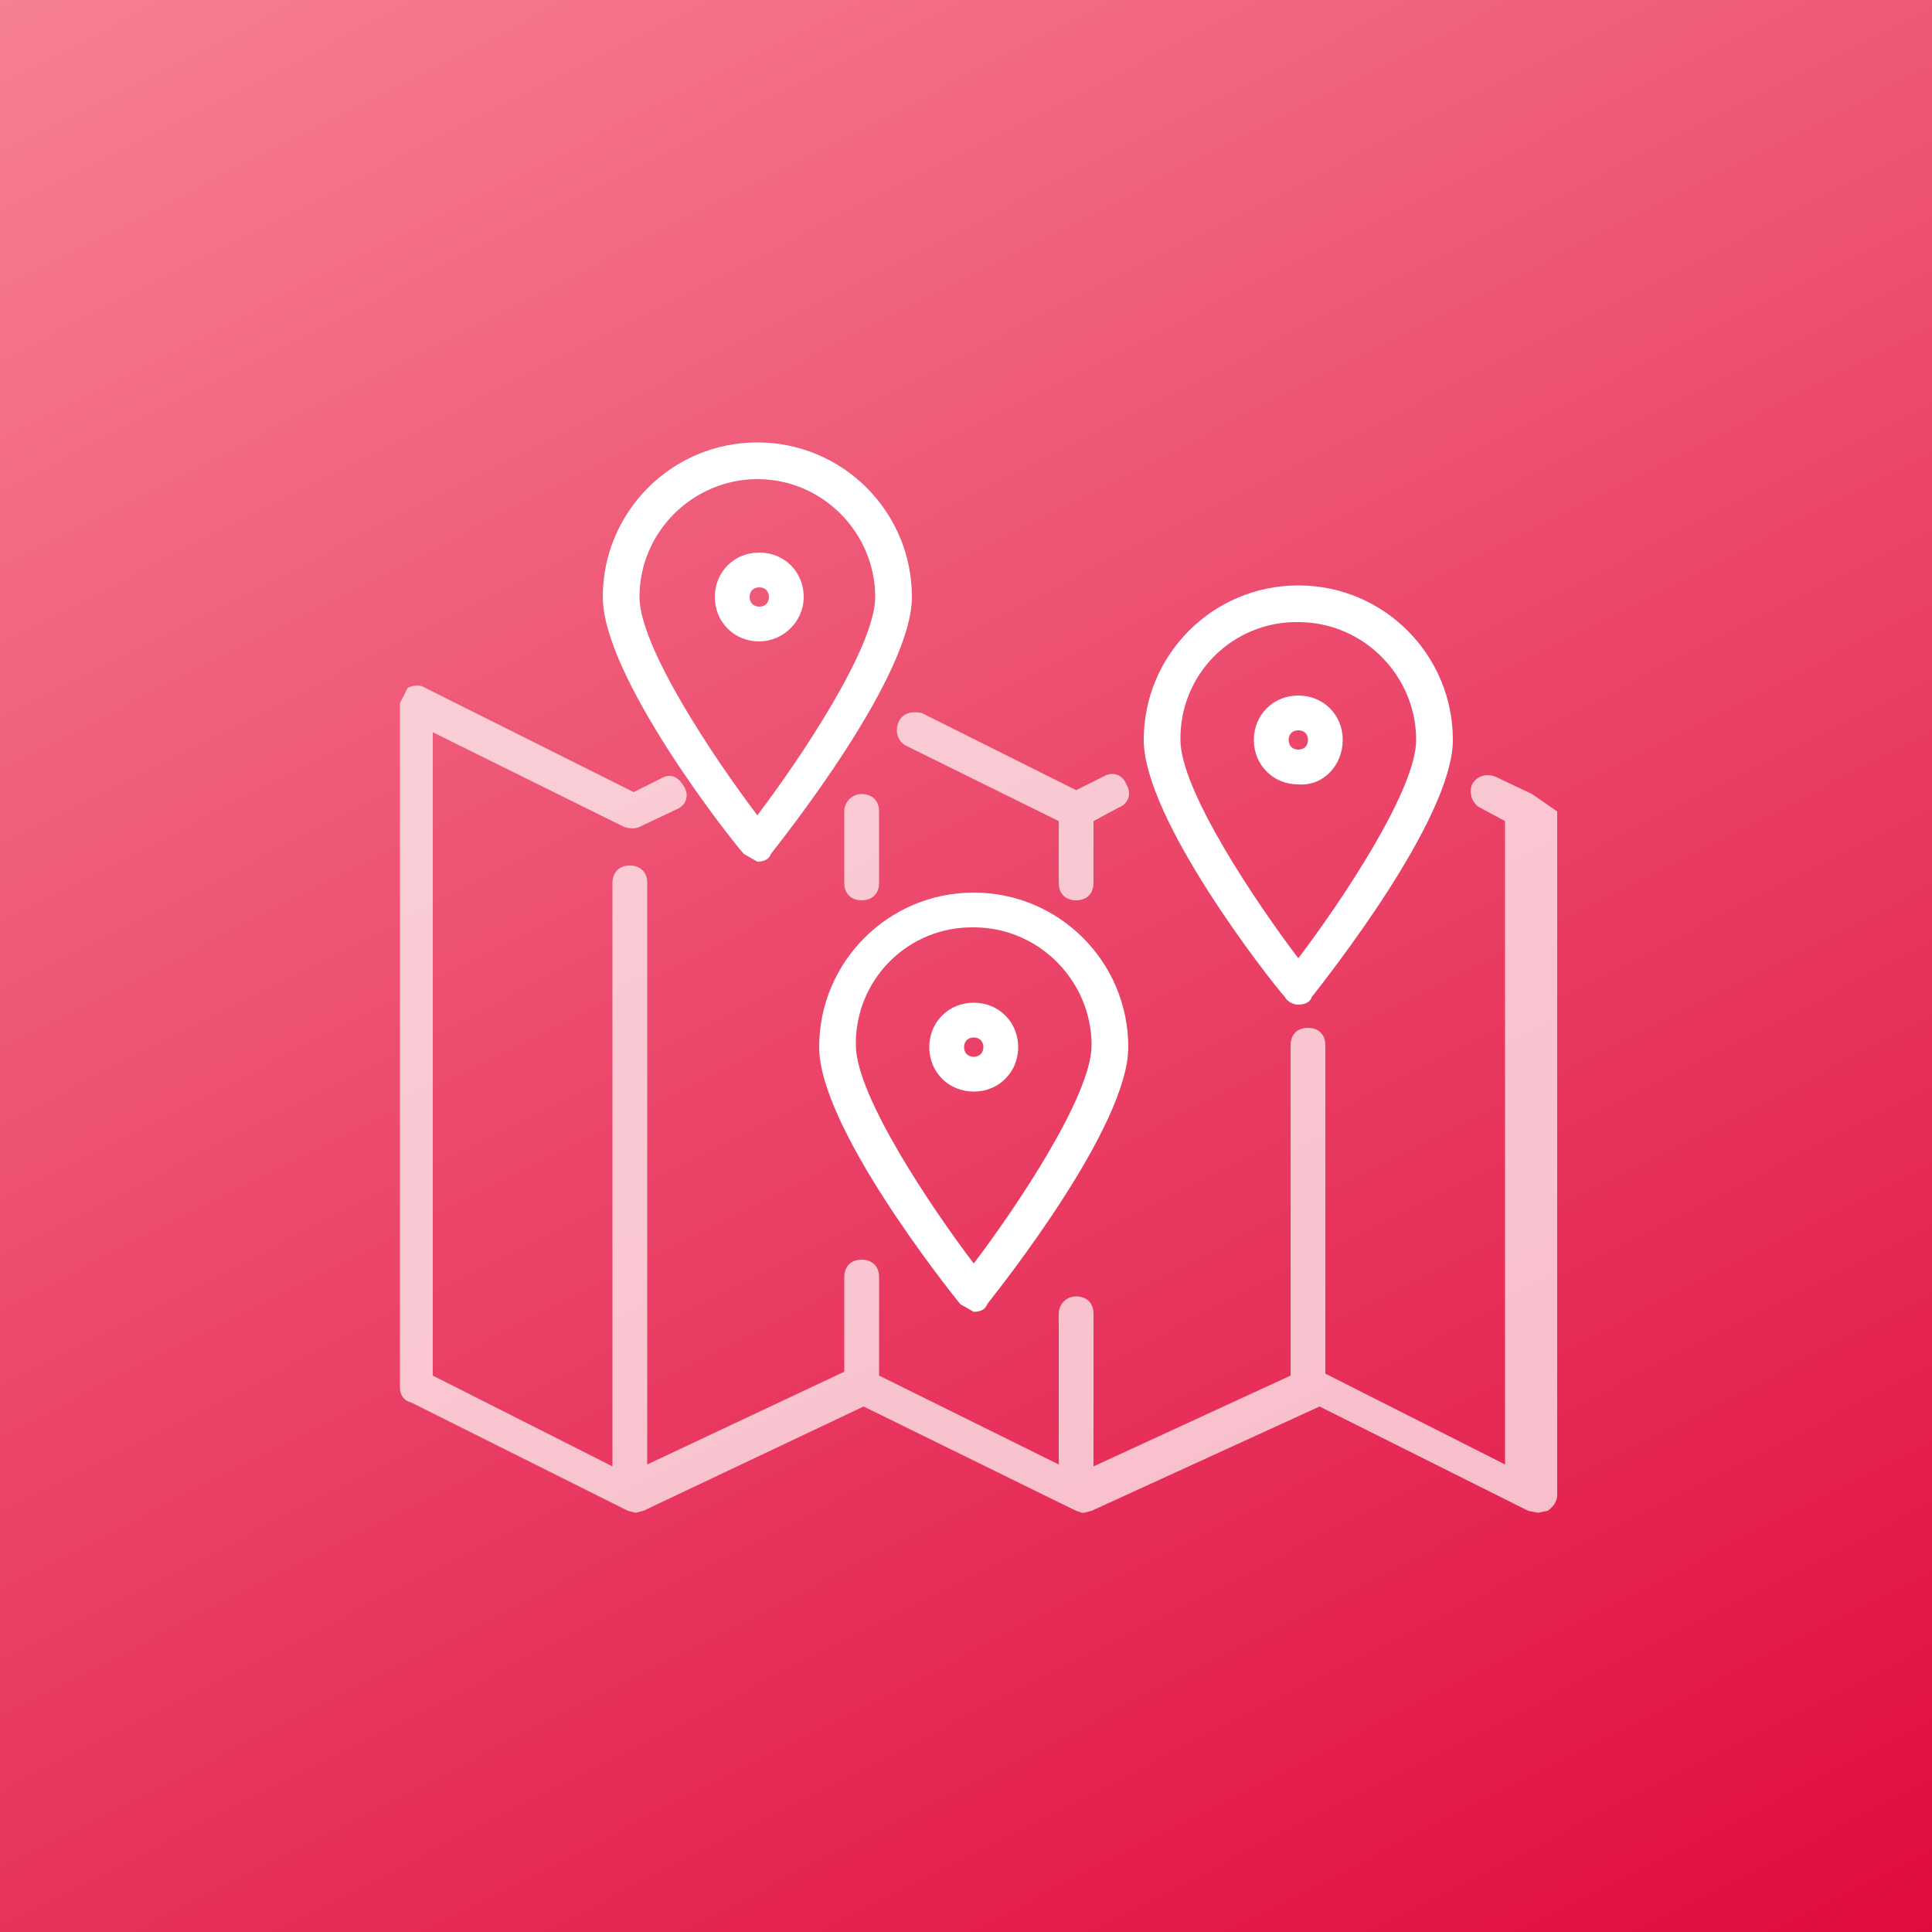
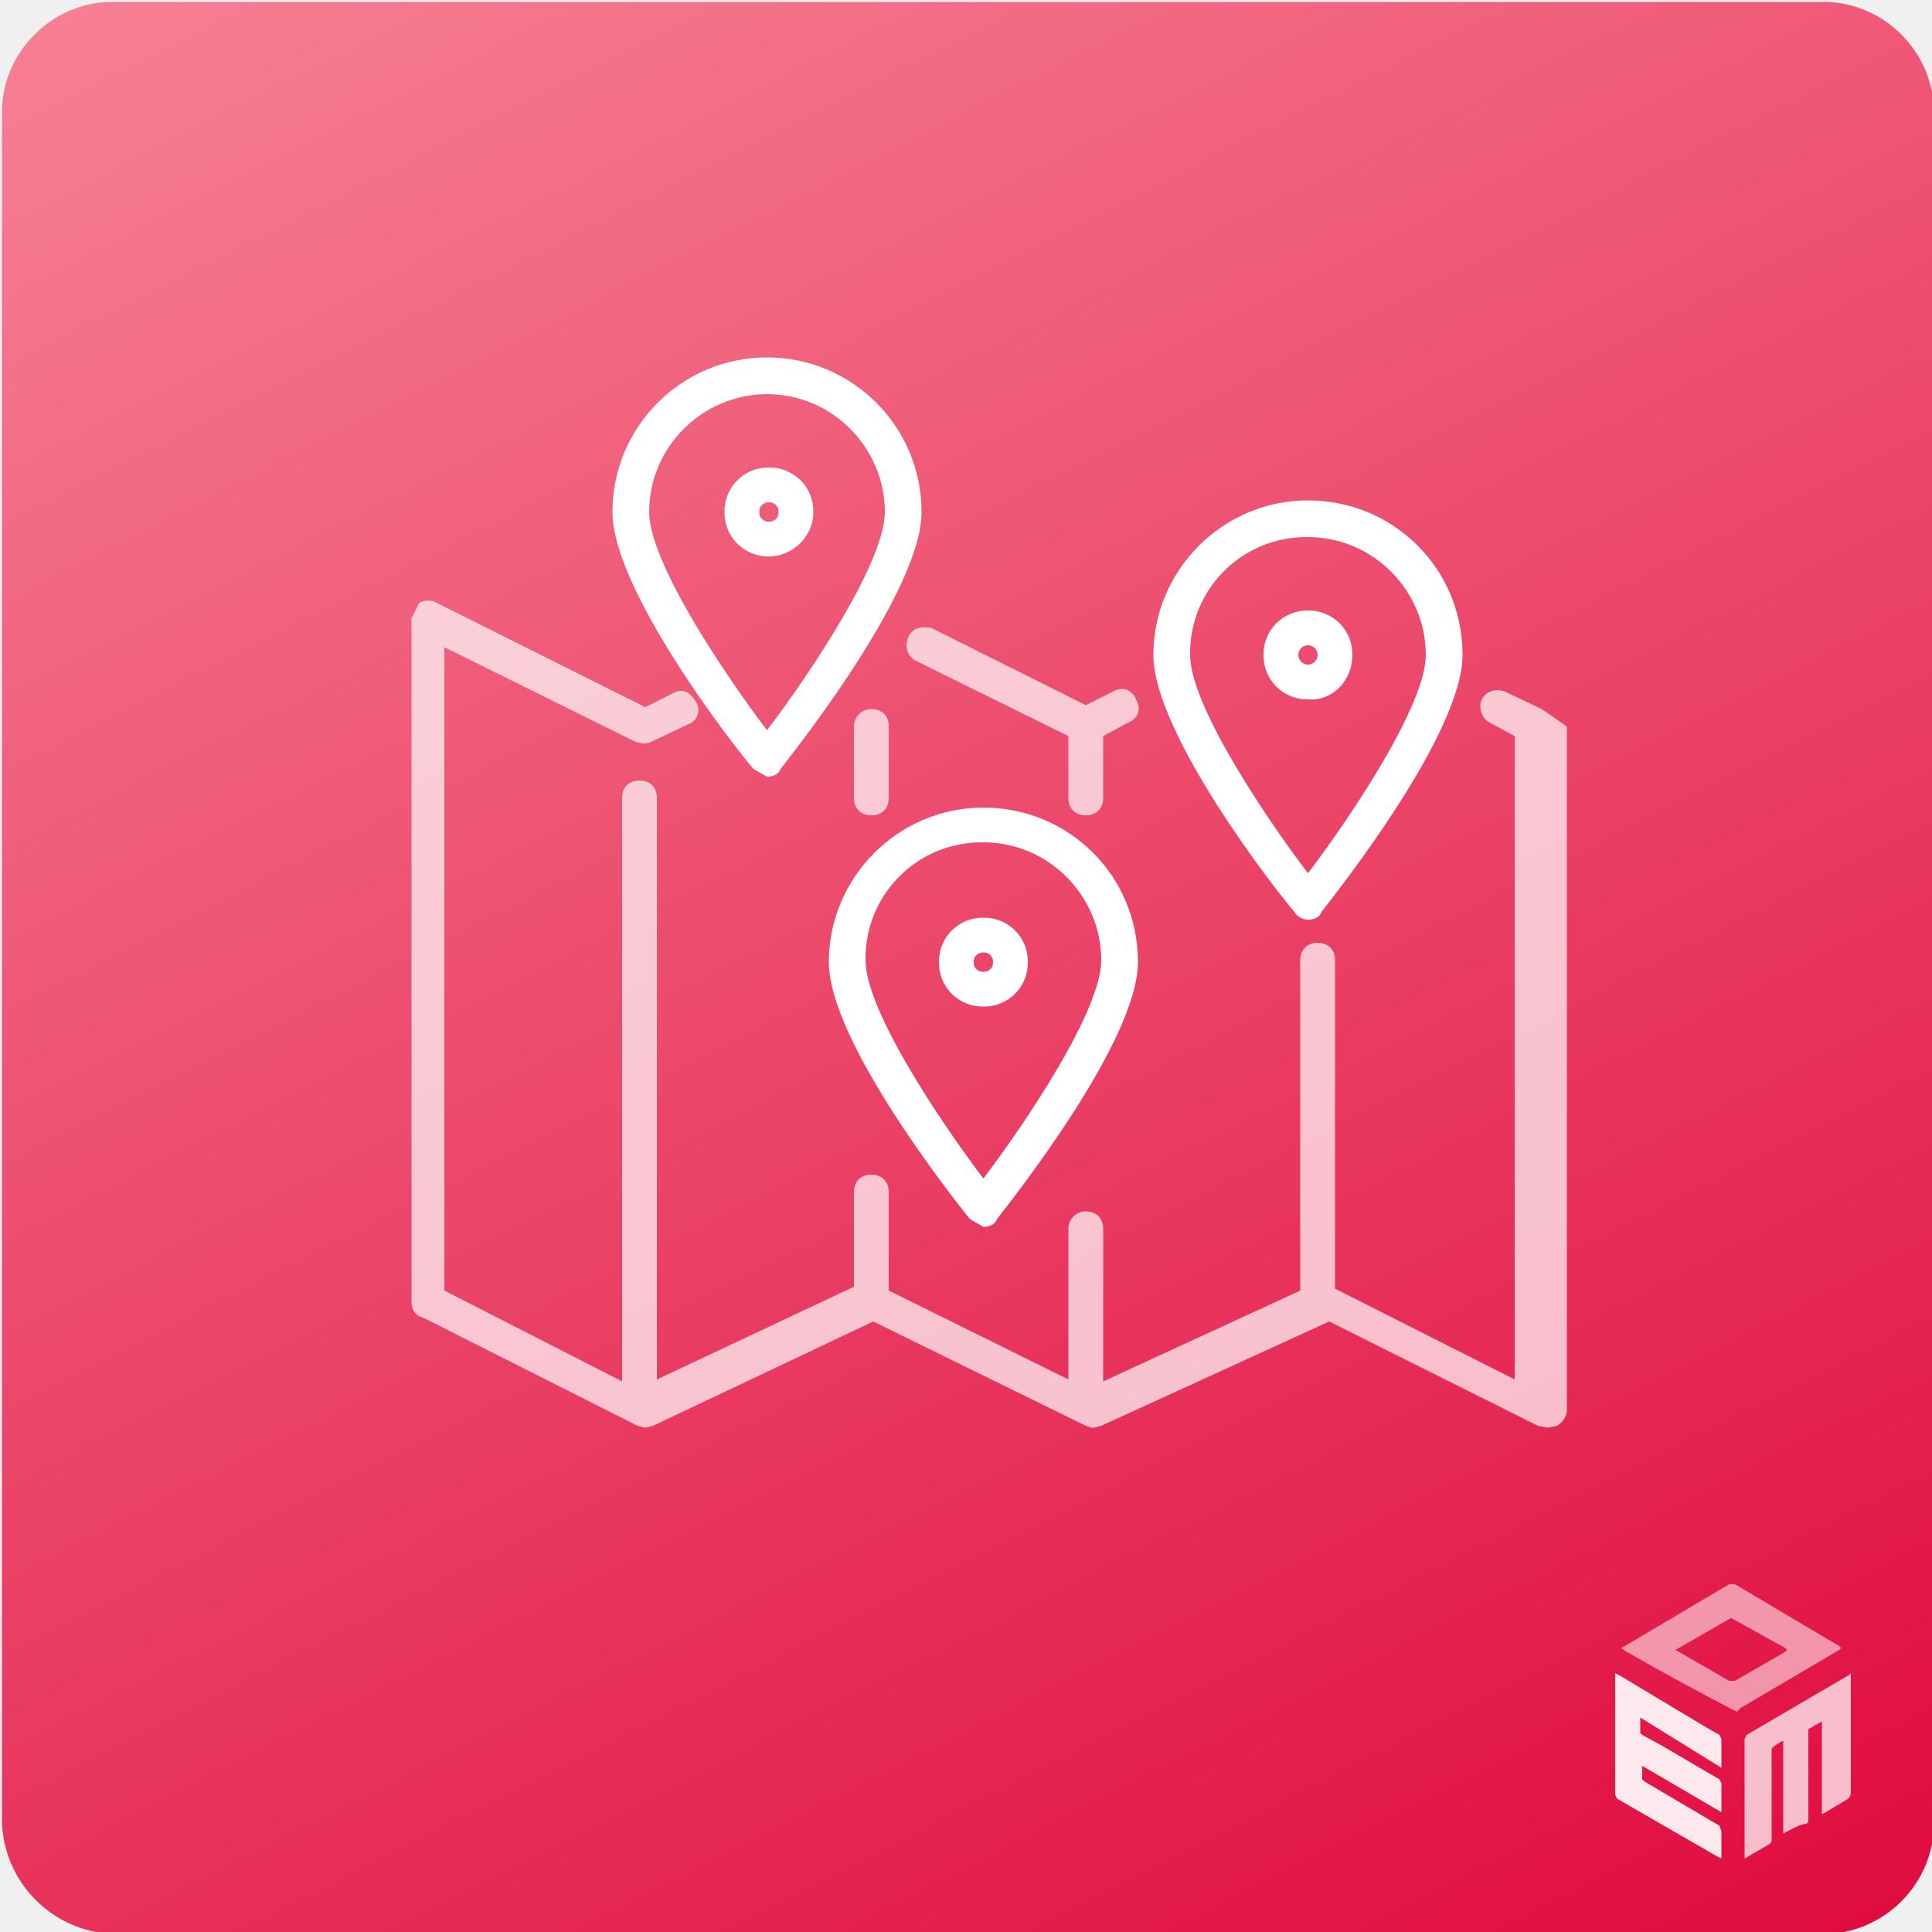
<svg xmlns="http://www.w3.org/2000/svg" viewBox="0 0 100 100">
-   <style>.st0{display:none}.st2{display:inline}.st3{opacity:.7}.st3,.st4,.st7{fill:#fff}.st7{opacity:.8}</style>
-   <g id="Referenzen" class="st0">
-     <linearGradient id="SVGID_1_" gradientUnits="userSpaceOnUse" x1="80.5" y1="109.9" x2="19.5" y2="-9.9">
-       <stop offset="0" stop-color="#5d4b41" />
-       <stop offset="1" stop-color="#9e8a78" />
-     </linearGradient>
-     <path fill="url(#SVGID_1_)" d="M0 0h100v100H0z" />
-     <g class="st2">
-       <path class="st3" d="M81.9 66.5c-.1-.3-.3-.4-.6-.5l-5.9-2.2c-.5-.2-1.1.1-1.3.6l-.4 1-6.9-2.5h-.5L52 65.4a4.3 4.3 0 00-3 2.2l-6.5-2.4c-1-.4-2.2-.3-3.2.1a4.2 4.2 0 00.5 7.8l18.6 6.8 3 1.1h.7l6-2 .6.2-.4 1c-.2.5.1 1.1.6 1.3l5.9 2.2c.5.2 1.1-.1 1.3-.6l5.7-15.8c.2-.3.2-.6.1-.8zM67.7 76.9l-6 2-21.2-7.7c-1-.3-1.6-1.3-1.5-2.3.1-.6.5-1.2 1-1.5.5-.3 1.2-.4 1.8-.2l6.8 2.5v.6a4.2 4.2 0 004.9 3.4l11.8-2.1-.4-2.1-11.8 2.1c-1.1.2-2.2-.6-2.4-1.7v-.7-.1l.1-.3c.3-.7.9-1.2 1.6-1.4l14-2.5 6.6 2.4-3.6 9.9-1-.4-.7.1zm6.9 4.5L70.7 80l5-13.8 3.9 1.4-5 13.8z" />
-       <path class="st4" d="M39.7 47.2l2-1.5V59a2 2 0 002.1 2.1h18.9a2 2 0 002.1-2.1V45.7l2 1.5c.5.4 1.1.6 1.7.6 1 0 1.9-.5 2.5-1.3.9-1.3.5-3.1-.8-4l-8-5.6.7-.8a4 4 0 00-.7-5.1l-8.5-8.5a7.3 7.3 0 00-5.2-2.2h-11l-.4.1-7.1 2.9h-.8v-2.1c0-.6-.5-1-1-1h-8.4c-.6 0-1.1.5-1.1 1V38c0 .6.5 1 1.1 1h8.4c.6 0 1-.5 1-1v-2.1h.2c.8 2.5 4.1 4.2 7.2 4.2 3.1 0 6.4-1.7 7.2-4.2h1.8l-9.2 6.5a2.9 2.9 0 00-.7 4c.8 1.4 2.7 1.7 4 .8zM27 37h-6.3V22.3H27V37zm21 22v-6.3h4.2V59H48zm14.7 0h-8.4v-7.3c0-.6-.5-1-1.1-1H47c-.6 0-1.1.5-1.1 1V59h-2.1V44.2l9.4-6.9 9.4 6.9V59zM42.8 33.8a1 1 0 00-1 1c0 1.6-2.6 3.1-5.2 3.1s-5.2-1.6-5.2-3.1c0-.6-.5-1-1.1-1h-1v-8.4h1l.4-.1 7.1-3.1h10.8c1.4 0 2.7.5 3.7 1.5l8.5 8.5c.7.6.8 1.7.4 2.5-.3.5-.8.8-1.4.8-.6.1-1.1-.1-1.6-.5l-3.9-3.9c-.2-2.1-2-3.7-4.2-3.7h-9.4v2.1h9.4a2 2 0 012.1 2.1 2 2 0 01-2.1 2.1h-7.3zm-5.5 11.5c-.2-.4-.2-.9.2-1.1L49.1 36h1c1.5 0 3-.8 3.7-2.2l2.9 2.9c.9.9 2.1 1.3 3.3 1.1l9 6.3c.3.2.4.5.3.9-.1.3-.3.6-.7.6l-.6-.1-14.1-10.4c-.4-.3-.9-.3-1.2 0L38.5 45.5l-.5.2-.7-.4z" />
-       <path class="st4" d="M55.8 52.2v4.1c0 .6.5 1 1 1H61c.6 0 1-.5 1-1v-4.1c0-.6-.5-1-1-1h-4.1c-.6 0-1.1.4-1.1 1zm2.1 1H60v2.1h-2.1v-2.1zM50.6 43.9c0 1.7 1.4 3.1 3.1 3.1 1.7 0 3.1-1.4 3.1-3.1 0-1.7-1.4-3.1-3.1-3.1a3.1 3.1 0 00-3.1 3.1zm4.2 0a1 1 0 01-2 0c0-.6.5-1 1-1s1 .5 1 1z" />
+   <linearGradient id="A" x1="79.7" x2="20.5" y1="108.3" y2="-8" gradientUnits="userSpaceOnUse">
+     <stop offset="0" stop-color="#e00c3f" />
+     <stop offset="1" stop-color="#f67f93" />
+   </linearGradient>
+   <path fill="url(#A)" d="M.1 5.8C.1 2.7 2.7.1 5.8.1h88.6c3.1 0 5.7 2.6 5.7 5.7v88.6c0 3.1-2.6 5.7-5.7 5.7H5.8a6 6 0 01-5.7-5.8V5.8z" />
+   <g fill="#fff">
+     <g fill-rule="evenodd" opacity=".9">
+       <path d="M84.9 88.9v.8l.1.1 1.1.6 1.7 1 1.2.7.1.2v1.5L85 91.4v.7l.1.1 3.9 2.3.1.3v1.4l-.2-.1-5.2-3-.1-.2v-6.3l.2.1 4.5 2.7.7.4.1.2v1.5l-4.2-2.6z" />
+       <path d="M92.3 94.9v-4.8a2 2 0 0 0-.6.4v4.7c0 .1 0 .2-.2.3l-1.2.7V90l.1-.2 5.3-3.1.1-.1v6.1c0 .3-.1.4-.3.5l-1 .6-.2.1v-4.8l-.7.4v4.8l-.1.1c-.3 0-.8.3-1.2.5z" opacity=".8" />
+       <path d="M89.9 88.6a145.6 145.6 0 01-5.7-3.1l-.3-.2.2-.1 5.4-3.2h.3l5.4 3.2.1.1-.1.1-5.1 3-.2.2zm-3.2-3.2l.2.1 2.6 1.5h.3l2.6-1.5.1-.1-.1-.1-2.7-1.5c-.1-.1-.2 0-.2 0l-2.6 1.5-.2.1z" opacity=".6" />
    </g>
-     <g class="st2">
-       <path class="st4" d="M-76 51.3l-8.9-8.9-.6-.3h-16v1.8h15.1v6.2c0 1.5 1.2 2.7 2.7 2.7h6.2v31.1c0 1.5-1.2 2.7-2.7 2.7h-18.6V73.2c0-6-4.6-11-10.7-11.5v-1.9c2.1-.4 3.5-2.2 3.6-4.4v-1.8c1.5 0 2.7-1.2 2.7-2.7v-8c0-2.5-2-4.4-4.4-4.4h-16c-.5 0-.9.4-.9.9 0 1.4.3 2.7 1 3.9a2.6 2.6 0 00-1.3 3l.8 3.2c-.6.8-.6 1.9-.2 2.8.5.9 1.4 1.4 2.4 1.4v1.8c0 2.1 1.5 3.9 3.6 4.4v1.9c-6 .5-10.6 5.5-10.7 11.5V91c0 .5.4.9.9.9h28.4c.5 0 .9-.4.9-.9v-2.7h18.6c2.5 0 4.4-2 4.4-4.4v-32c0-.2-.1-.5-.3-.6zm-30.1 16.3l-2 1.4c-.2.1-.4.4-.4.7 0 .3.1.5.3.7l1.1 1.1-4.4 3.4 3.9-9.2c.1-.3.1-.6-.1-.8l-.7-1.1.8.2 1.5 3.6zm-13.5 1.3l-2-1.4 1.6-3.7.8-.2-.7 1.1c-.2.2-.2.6-.1.8l3.9 9.2-4.4-3.4 1.1-1.1c.2-.2.3-.5.3-.7l-.5-.6zm8.4-9v2.4l-2.7 3.3-2.7-3.3v-2.4h5.4zm-6.2 4.2l2.2 2.8-1.9 1.4-1.2-2.9.9-1.3zm3.5 4l2.5 1.8-2.5 5.5-2.5-5.5 2.5-1.8zm3.2.2l-1.9-1.4 2.2-2.8.8 1.3-1.1 2.9zm4.8-16.4v-1.8c.5 0 .9.4.9.9s-.4.9-.9.9zm-1.8-11.5c1.5 0 2.7 1.2 2.7 2.7v5.5l-.9-.2v-.9c0-.5-.4-.9-.9-.9a3.1 3.1 0 01-2.7-2.1.9.9 0 00-.6-.6.8.8 0 00-.8.2c-1.2 1.2-4.5 1.5-5.6 1.5a6.3 6.3 0 01-6.2-5.3h15zm-14.2 5v2.9l-.6.1-.6-2.5c-.1-.3 0-.5.2-.8.1-.2.3-.3.5-.3l.5.6zm-.9 5.6c0-.5.4-.9.9-.9v1.8a.9.9 0 01-.9-.9zm2.7 4.5v-8.8c1.1.6 2.3.8 3.6.8.4 0 3.7 0 5.9-1.3a4.3 4.3 0 003 2.1v7.2c0 1.5-1.2 2.7-2.7 2.7h-7.1c-1.5-.1-2.7-1.3-2.7-2.7zm-7.1 17.7c0-3.4 1.8-6.6 4.8-8.4l-1.2 2.7c-.2.4 0 .9.3 1.1l1.8 1.2-1 1a1 1 0 00-.3.7c0 .3.1.5.3.6l7.6 5.9v12h-7.1V73.2h-1.8v16.9h-3.6V73.2zm26.6 16.9h-3.6V73.2h-1.8v16.9h-7.1v-12l7.6-5.9.3-.6a1 1 0 00-.3-.7l-1-1 1.8-1.2c.4-.2.5-.7.3-1.1l-1.2-2.7c3 1.8 4.8 4.9 4.8 8.4v16.8zm16-40v-5l5.8 5.8h-5c-.4.1-.8-.3-.8-.8z" />
-       <path class="st3" d="M-101.4 55.5h1.8v8c0 .5.4.9.9.9H-88c.5 0 .9-.4.9-.9v-8h1.8c.4 0 .7-.2.8-.6.1-.4 0-.8-.3-1l-8-6.2a1 1 0 00-1.1 0l-8 6.2c-.3.2-.4.6-.3 1 0 .3.4.6.8.6zm7.1 7.1V59h1.8v3.6h-1.8zm5.3 0h-1.8v-4.4c0-.5-.4-.9-.9-.9h-3.6c-.5 0-.9.4-.9.9v4.4H-98v-7.1h8.9v7.1zm-4.5-13.1l5.4 4.2h-10.8l5.4-4.2zM-96.1 67.9h3.6v1.8h-3.6v-1.8zM-90.3 67.5h7.1v1.8h-7.1v-1.8zM-96.1 72.3h12.4v1.8h-12.4v-1.8zM-88.1 77.7c-.6.3-1.3.3-1.9 0-.5-.3-1.1-.4-1.7-.4v1.8l.9.2a4 4 0 003.4 0c.6-.3 1.3-.3 1.9 0 .5.3 1.1.4 1.7.4V78l-.9-.2c-1-.6-2.3-.6-3.4-.1z" />
-     </g>
-   </g>
-   <g id="Käufer_Mieterfinder" class="st0">
-     <linearGradient id="SVGID_2_" gradientUnits="userSpaceOnUse" x1="80.5" y1="109.9" x2="19.5" y2="-9.9">
-       <stop offset="0" stop-color="#1a1e35" />
-       <stop offset="1" stop-color="#4f5995" />
-     </linearGradient>
-     <path fill="url(#SVGID_2_)" d="M0 0h100v100H0z" />
-     <g class="st2">
-       <path class="st4" d="M78.6 36.4L69.2 27a1 1 0 00-.7-.3H51.6v1.9h16v6.6c0 1.6 1.3 2.8 2.8 2.8H77v33c0 1.6-1.3 2.8-2.8 2.8H54.4V59.7c0-6.4-4.9-11.7-11.3-12.2v-2a4.8 4.8 0 003.8-4.6V39c1.6 0 2.8-1.3 2.8-2.8v-8.5c0-2.6-2.1-4.7-4.7-4.7H28.1c-.5 0-.9.4-.9.9 0 1.4.4 2.9 1.1 4.1a2.9 2.9 0 00-1.4 3.2l.8 3.3c-.6.9-.7 2-.2 2.9.5 1 1.4 1.6 2.5 1.6v1.9c0 2.2 1.6 4.2 3.8 4.6v2c-6.4.5-11.3 5.8-11.3 12.2v18.8c0 .5.4.9.9.9h30.1c.5 0 .9-.4.9-.9v-2.8h19.8c2.6 0 4.7-2.1 4.7-4.7V37.1a1 1 0 00-.3-.7zM46.7 53.7l-2.2 1.4c-.2.2-.4.4-.4.7 0 .3.1.6.3.8l1.1 1.1-4.7 3.6 4.1-9.8a1 1 0 00-.1-.9l-.8-1.2.9.2 1.8 4.1zm-14.3 1.4l-2.2-1.4 1.7-4 .9-.2-.8 1.2a1 1 0 00-.1.9l4.1 9.8-4.7-3.6 1.1-1.1c.2-.2.3-.5.3-.8.1-.3-.1-.6-.3-.8zm8.9-9.5v2.5l-2.8 3.5-2.8-3.5v-2.5h5.6zM34.7 50l2.4 2.9-2 1.5-1.2-3.1.8-1.3zm3.7 4.3l2.6 1.9-2.6 5.8-2.6-5.8 2.6-1.9zm3.4.1l-2-1.5 2.4-2.9.9 1.3-1.3 3.1zm5.1-17.3v-1.9c.5 0 .9.4.9.9 0 .6-.4 1-.9 1zM45 24.9c1.6 0 2.8 1.3 2.8 2.8v5.8l-.9-.2v-.9c0-.5-.4-.9-.9-.9a3.3 3.3 0 01-2.9-2.2c-.1-.3-.4-.5-.7-.6a.8.8 0 00-.9.3c-1.3 1.3-4.7 1.6-5.9 1.6-3.3 0-6-2.4-6.5-5.6H45zm-15 5.3v3.1l-.7.1-.7-2.7c-.1-.3 0-.6.2-.8.1-.2.3-.3.5-.3l.7.6zm-1 6c0-.5.4-.9.9-.9v1.9c-.4-.1-.9-.5-.9-1zm2.9 4.7v-9.4c1.2.6 2.5.9 3.8.9.4 0 4 0 6.3-1.4.7 1.2 1.8 2 3.2 2.3v7.6c0 1.6-1.3 2.8-2.8 2.8h-7.5c-1.8 0-3-1.3-3-2.8zm-7.6 18.8c0-3.6 1.9-7 5.1-8.9l-1.2 2.9c-.2.4 0 .9.3 1.2l1.9 1.2-1.1 1.1a1 1 0 00-.3.7c0 .3.1.5.4.7l8.1 6.3v12.7H30V59.7h-1.9v17.9h-3.8V59.7zm28.2 17.9h-3.8V59.7h-1.9v17.9h-7.5V64.9l8.1-6.3.4-.7a1 1 0 00-.3-.7l-1.1-1.1 1.9-1.2c.4-.3.5-.7.3-1.2l-1.2-2.9c3.1 1.9 5.1 5.2 5.1 8.9v17.9zm17-42.4V30l6.2 6.2h-5.3c-.5 0-.9-.5-.9-1z" />
-       <path class="st3" d="M51.6 40.9h1.9v8.5c0 .5.4.9.9.9h11.3c.5 0 .9-.4.9-.9v-8.5h1.9c.4 0 .8-.3.9-.6.1-.4 0-.8-.3-1l-8.5-6.6c-.3-.3-.8-.3-1.2 0L51 39.2c-.3.2-.4.7-.3 1 .1.4.5.7.9.7zm7.5 7.5v-3.8H61v3.8h-1.9zm5.7 0h-1.9v-4.7c0-.5-.4-.9-.9-.9h-3.8c-.5 0-.9.4-.9.9v4.7h-1.9v-7.5h9.4v7.5zm-4.7-13.9l5.7 4.5H54.3l5.8-4.5zM57.3 54H61v1.9h-3.8V54zM63.4 53.7H71v1.9h-7.5v-1.9zM57.3 58.7h13.2v1.9H57.3v-1.9zM65.8 64.5c-.6.3-1.4.3-2 0a4 4 0 00-1.8-.4V66l1 .2c1.1.6 2.5.6 3.6 0 .6-.3 1.4-.3 2 0a4 4 0 001.8.4v-1.9l-1-.2a3.8 3.8 0 00-3.6 0z" />
-     </g>
-   </g>
-   <g id="Meta_Tags" class="st0">
-     <linearGradient id="SVGID_3_" gradientUnits="userSpaceOnUse" x1="80.5" y1="109.9" x2="19.5" y2="-9.9">
-       <stop offset="0" stop-color="#a7aa4c" />
-       <stop offset="1" stop-color="#d3e17b" />
-     </linearGradient>
-     <path fill="url(#SVGID_3_)" d="M0 0h100v100H0z" />
-     <g class="st2">
-       <path class="st4" d="M71.9 25.1H28.5a5.1 5.1 0 00-5.1 5.1V59c0 2.8 2.3 5.1 5.1 5.1h14.3c-.1 2.8-.6 5.5-1.5 8.1h-3.5c-.6 0-1.2.5-1.2 1.2 0 .6.5 1.2 1.2 1.2h24.8c.6 0 1.2-.5 1.2-1.2 0-.6-.5-1.2-1.2-1.2h-3.5c-.9-2.6-1.4-5.3-1.5-8.1h14.3c2.8 0 5.1-2.3 5.1-5.1V30.2c0-2.8-2.3-5.1-5.1-5.1zm-46.2 5.1c0-1.5 1.2-2.8 2.8-2.8h43.4c1.5 0 2.8 1.2 2.8 2.8v26.3h-49V30.2zm18.1 42c.8-2.6 1.3-5.3 1.4-8.1h10.2c.1 2.8.6 5.5 1.4 8.1h-13zM74.7 59c0 1.5-1.2 2.8-2.8 2.8H28.5a2.8 2.8 0 01-2.8-2.8v-.2h48.9v.2z" />
-       <path class="st7" d="M56.5 35.6l7.4 6.3-7.4 6.3c-.5.4-.6 1.2-.1 1.8.2.3.6.4.9.4.3 0 .6-.1.8-.3l8.5-7.2c.3-.2.4-.6.4-.9 0-.4-.2-.7-.4-.9l-8.5-7.2c-.5-.4-1.3-.4-1.8.1-.4.4-.4 1.1.2 1.6zM33.9 42.8l8.5 7.2c.2.2.5.3.8.3.4 0 .7-.1.9-.4.4-.5.4-1.3-.1-1.8l-7.4-6.3 7.4-6.3c.5-.4.6-1.2.1-1.8-.4-.5-1.2-.6-1.8-.1l-8.5 7.2c-.3.2-.4.6-.4.9.1.5.2.9.5 1.1z" />
-     </g>
-   </g>
-   <g id="Standorte">
-     <linearGradient id="SVGID_4_" gradientUnits="userSpaceOnUse" x1="80.5" y1="109.9" x2="19.5" y2="-9.9">
-       <stop offset="0" stop-color="#e00c3f" />
-       <stop offset="1" stop-color="#f67f93" />
-     </linearGradient>
-     <path fill="url(#SVGID_4_)" d="M0 0h100v100H0z" />
-     <path class="st3" d="M79.3 41.1l-1.9-.9c-.5-.2-1 0-1.2.4-.2.4 0 1 .4 1.2l1.3.7v33.3l-9.3-4.7v-17c0-.6-.4-.9-.9-.9-.6 0-.9.4-.9.9v17.1l-10.2 4.7V68c0-.6-.4-.9-.9-.9s-.9.4-.9.9v7.8l-9.3-4.6v-5.1c0-.6-.4-.9-.9-.9-.6 0-.9.4-.9.9V71l-10.2 4.8V45.7c0-.6-.4-.9-.9-.9-.6 0-.9.4-.9.9v30.2l-9.3-4.7V37.9l9.9 4.9c.3.1.6.1.8 0l1.9-.9c.5-.2.7-.7.4-1.2-.3-.5-.7-.7-1.2-.4l-1.4.7L22 35.6c-.3-.2-.7-.1-.9 0l-.4.8v35.4c0 .4.2.7.6.8l11.2 5.6.4.1.4-.1 11.4-5.4 11 5.4.3.1h.1l.4-.1 11.8-5.4 10.8 5.4.5.1.5-.1c.3-.2.5-.5.5-.8V42l-1.3-.9z" />
-     <path class="st3" d="M46.5 37.4c-.2.5 0 1 .4 1.2l7.9 3.9v3.2c0 .6.4.9.9.9.6 0 .9-.4.9-.9v-3.2l1.3-.7c.5-.2.7-.7.4-1.2-.2-.5-.7-.7-1.2-.4l-1.4.7-8-4c-.5-.1-1 0-1.2.5z" />
-     <path class="st4" d="M67.2 52c.3 0 .6-.1.7-.4.7-.9 7.3-9.2 7.3-13.3a8 8 0 00-8-8 8 8 0 00-8 8c0 4.1 6.5 12.4 7.3 13.3.1.2.4.4.7.4zm0-19.8c3.4 0 6.1 2.8 6.1 6.1 0 2.6-3.9 8.4-6.1 11.3-2.2-2.9-6.1-8.7-6.1-11.3a6 6 0 016.1-6.1z" />
-     <path class="st4" d="M69.5 38.3c0-1.3-1-2.3-2.3-2.3-1.3 0-2.3 1-2.3 2.3s1 2.3 2.3 2.3c1.3.1 2.3-1 2.3-2.3zm-2.8 0c0-.3.2-.5.5-.5s.5.2.5.5-.2.5-.5.5-.5-.2-.5-.5zM39.2 44.6c.3 0 .6-.1.7-.4.7-.9 7.3-9.2 7.3-13.3a8 8 0 00-8-8 8 8 0 00-8 8c0 4.1 6.5 12.4 7.3 13.3l.7.4zm0-19.8c3.4 0 6.1 2.8 6.1 6.1 0 2.6-3.9 8.4-6.1 11.3-2.2-2.9-6.1-8.7-6.1-11.3 0-3.4 2.8-6.1 6.1-6.1z" />
-     <path class="st4" d="M41.6 30.9c0-1.3-1-2.3-2.3-2.3-1.3 0-2.3 1-2.3 2.3 0 1.3 1 2.3 2.3 2.3 1.2 0 2.3-1 2.3-2.3zm-2.8 0c0-.3.2-.5.5-.5s.5.2.5.5-.2.5-.5.5-.5-.2-.5-.5zM49.7 67.5l.7.4c.3 0 .6-.1.7-.4.7-.9 7.3-9.2 7.3-13.3a8 8 0 00-8-8 8 8 0 00-8 8c0 4.1 6.5 12.3 7.3 13.3zm.7-19.5c3.4 0 6.1 2.8 6.1 6.1 0 2.6-3.9 8.4-6.1 11.3-2.2-2.9-6.1-8.7-6.1-11.3a6 6 0 016.1-6.1z" />
-     <path class="st4" d="M50.4 56.5c1.3 0 2.3-1 2.3-2.3s-1-2.3-2.3-2.3c-1.3 0-2.3 1-2.3 2.3s1 2.3 2.3 2.3zm0-2.8c.3 0 .5.2.5.5s-.2.5-.5.5-.5-.2-.5-.5.2-.5.5-.5z" />
-     <path class="st3" d="M45.5 45.7V42c0-.6-.4-.9-.9-.9s-.9.4-.9.9v3.7c0 .6.4.9.9.9s.9-.3.9-.9z" />
+     <path d="M79.8 36.7l-1.9-.9c-.5-.2-1 0-1.2.4s0 1 .4 1.2l1.3.7v33.3l-9.3-4.7v-17c0-.6-.4-.9-.9-.9-.6 0-.9.4-.9.9v17.1l-10.2 4.7v-7.9c0-.6-.4-.9-.9-.9s-.9.4-.9.9v7.8L46 66.8v-5.1c0-.6-.4-.9-.9-.9-.6 0-.9.4-.9.9v4.9L34 71.4V41.3c0-.6-.4-.9-.9-.9-.6 0-.9.4-.9.9v30.2L23 66.8V33.5l9.9 4.9c.3.1.6.1.8 0l1.9-.9a.78.78 0 0 0 .4-1.2c-.3-.5-.7-.7-1.2-.4l-1.4.7-10.8-5.4c-.3-.2-.7-.1-.9 0l-.4.8v35.4c0 .4.2.7.6.8L33 73.8l.4.1.4-.1 11.4-5.4 11 5.4.3.1h.1l.4-.1 11.8-5.4 10.8 5.4.5.1.5-.1c.3-.2.5-.5.5-.8V37.6l-1.3-.9z" opacity=".7" enable-background="new" />
+     <path d="M47 33c-.2.5 0 1 .4 1.2l7.9 3.9v3.2c0 .6.4.9.9.9.6 0 .9-.4.9-.9v-3.2l1.3-.7c.5-.2.7-.7.4-1.2-.2-.5-.7-.7-1.2-.4l-1.4.7-8-4c-.5-.1-1 0-1.2.5z" opacity=".7" enable-background="new" />
+     <path d="M67.7 47.6c.3 0 .6-.1.7-.4.7-.9 7.3-9.2 7.3-13.3 0-4.5-3.6-8-8-8s-8 3.6-8 8c0 4.1 6.5 12.4 7.3 13.3.1.2.4.4.7.4zm0-19.8c3.4 0 6.1 2.8 6.1 6.1 0 2.6-3.9 8.4-6.1 11.3-2.2-2.9-6.1-8.7-6.1-11.3a6 6 0 0 1 6.1-6.1zm2.3 6.1a2.26 2.26 0 0 0-2.3-2.3 2.26 2.26 0 0 0-2.3 2.3 2.26 2.26 0 0 0 2.3 2.3c1.3.1 2.3-1 2.3-2.3zm-2.8 0a.5.5 0 1 1 1 0 .5.5 0 1 1-1 0zm-27.5 6.3c.3 0 .6-.1.7-.4.7-.9 7.3-9.2 7.3-13.3a8 8 0 1 0-16 0c0 4.1 6.5 12.4 7.3 13.3l.7.4zm0-19.8c3.4 0 6.1 2.8 6.1 6.1 0 2.6-3.9 8.4-6.1 11.3-2.2-2.9-6.1-8.7-6.1-11.3 0-3.4 2.8-6.1 6.1-6.1zm2.4 6.1a2.26 2.26 0 0 0-2.3-2.3 2.26 2.26 0 0 0-2.3 2.3 2.26 2.26 0 0 0 2.3 2.3c1.2 0 2.3-1 2.3-2.3zm-2.8 0a.47.47 0 0 1 .5-.5.47.47 0 0 1 .5.5.47.47 0 0 1-.5.5.47.47 0 0 1-.5-.5zm10.9 36.6l.7.4c.3 0 .6-.1.7-.4.7-.9 7.3-9.2 7.3-13.3 0-4.5-3.6-8-8-8s-8 3.6-8 8c0 4.1 6.5 12.3 7.3 13.3zm.7-19.5c3.4 0 6.1 2.8 6.1 6.1 0 2.6-3.9 8.4-6.1 11.3-2.2-2.9-6.1-8.7-6.1-11.3a6 6 0 0 1 6.1-6.1zm0 8.5a2.26 2.26 0 0 0 2.3-2.3 2.26 2.26 0 0 0-2.3-2.3 2.26 2.26 0 0 0-2.3 2.3 2.26 2.26 0 0 0 2.3 2.3zm0-2.8a.47.47 0 0 1 .5.5.47.47 0 0 1-.5.5.47.47 0 0 1-.5-.5.47.47 0 0 1 .5-.5z" />
+     <path d="M46 41.3v-3.7c0-.6-.4-.9-.9-.9s-.9.4-.9.9v3.7c0 .6.4.9.9.9s.9-.3.9-.9z" opacity=".7" enable-background="new" />
  </g>
</svg>
